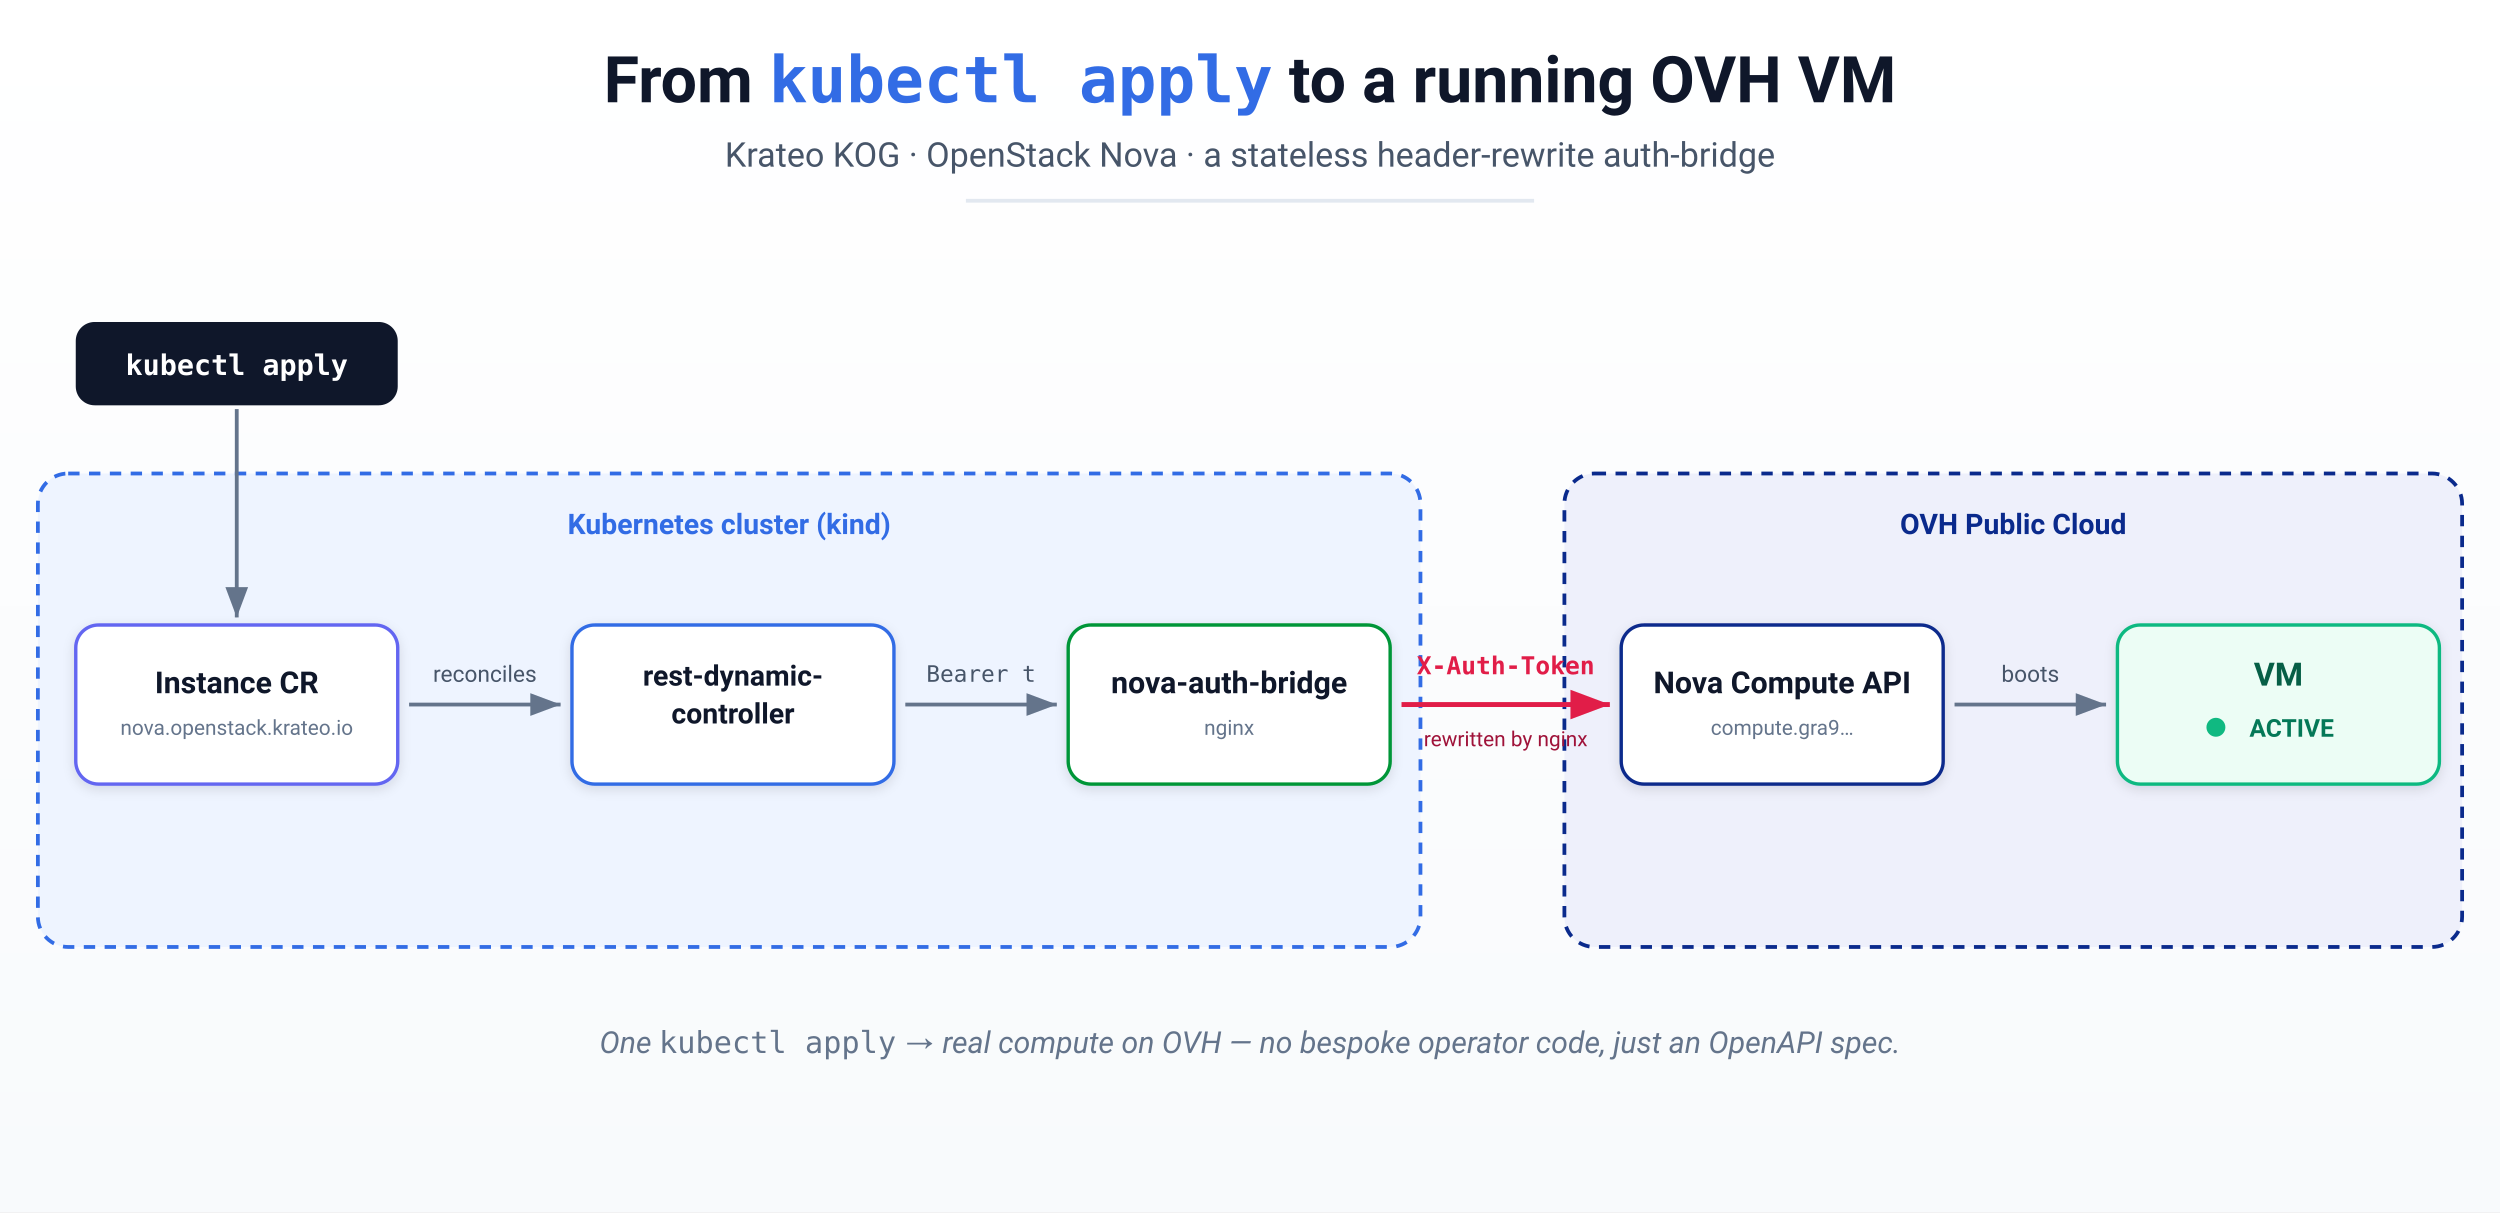
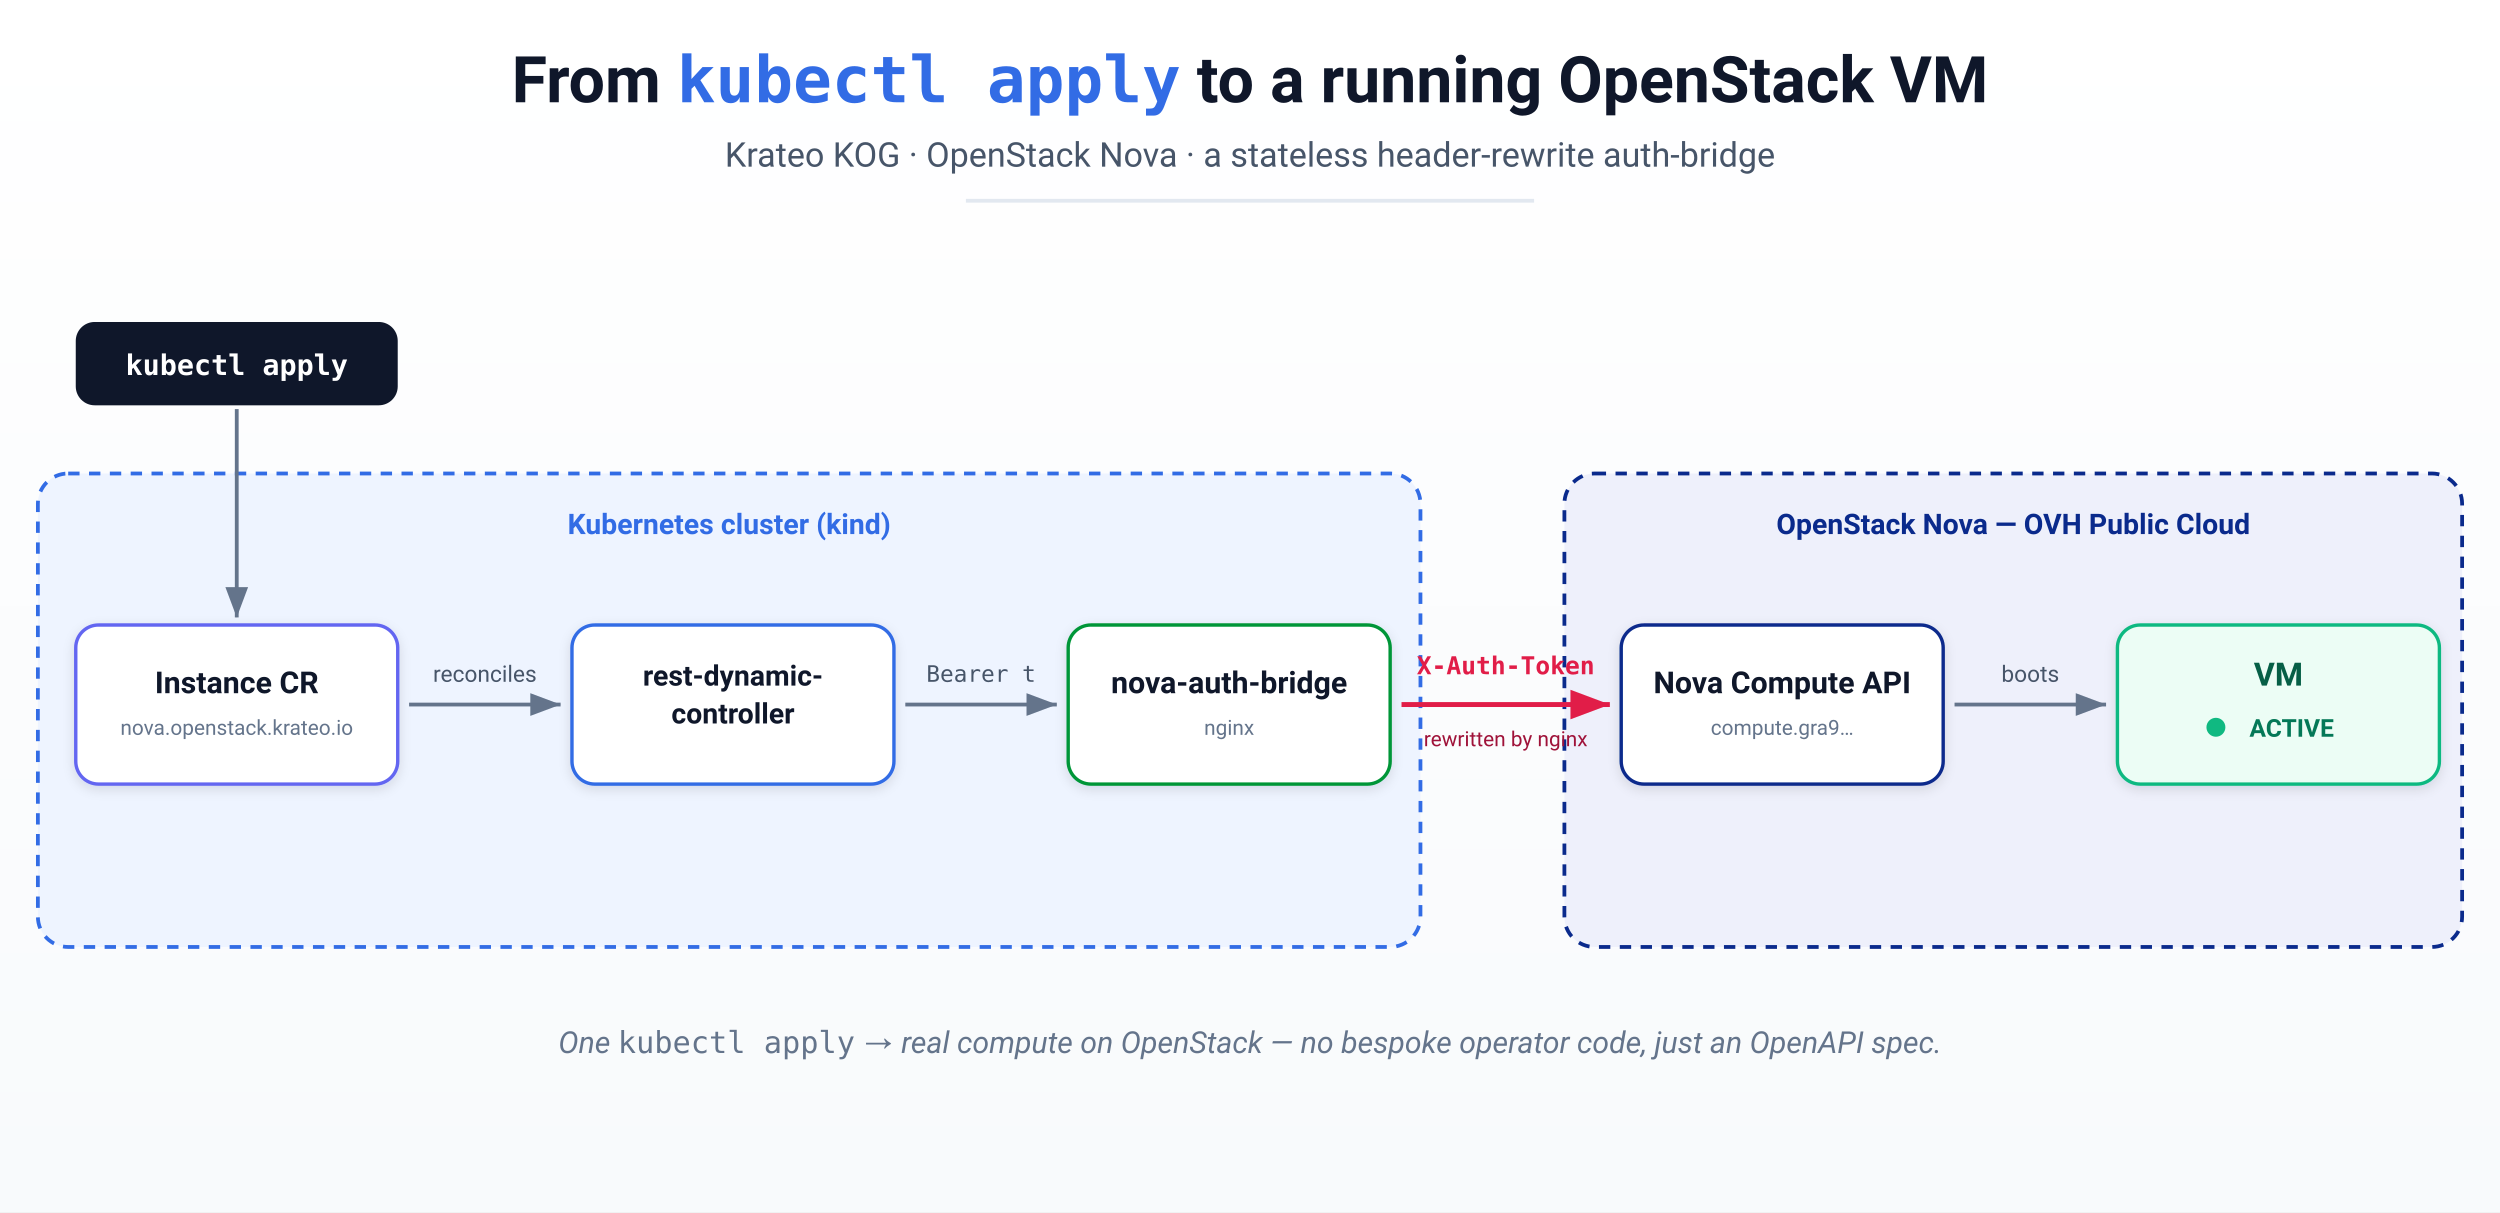
<svg xmlns="http://www.w3.org/2000/svg" viewBox="0 0 1320 640" font-family="-apple-system, BlinkMacSystemFont, 'Segoe UI', Roboto, Helvetica, Arial, sans-serif">
  <defs>
    <filter id="sh" x="-20%" y="-20%" width="140%" height="140%">
      <feDropShadow dx="0" dy="2" stdDeviation="3" flood-color="#0f172a" flood-opacity="0.12" />
    </filter>
    <marker id="arrow" markerWidth="10" markerHeight="10" refX="8" refY="3" orient="auto" markerUnits="strokeWidth">
      <path d="M0,0 L8,3 L0,6 Z" fill="#64748b" />
    </marker>
    <marker id="arrowRose" markerWidth="10" markerHeight="10" refX="8" refY="3" orient="auto" markerUnits="strokeWidth">
      <path d="M0,0 L8,3 L0,6 Z" fill="#e11d48" />
    </marker>
    <linearGradient id="bg" x1="0" y1="0" x2="0" y2="1">
      <stop offset="0" stop-color="#ffffff" />
      <stop offset="1" stop-color="#f8fafc" />
    </linearGradient>
  </defs>
  <rect x="0" y="0" width="1320" height="640" fill="url(#bg)" />
-   <text x="660" y="54" text-anchor="middle" font-size="34" font-weight="700" fill="#0f172a">From <tspan font-family="ui-monospace, SFMono-Regular, Menlo, monospace" fill="#326CE5">kubectl apply</tspan> to a running OVH VM</text>
+   <text x="660" y="54" text-anchor="middle" font-size="34" font-weight="700" fill="#0f172a">From <tspan font-family="ui-monospace, SFMono-Regular, Menlo, monospace" fill="#326CE5">kubectl apply</tspan> to a running OpenStack VM</text>
  <text x="660" y="88" text-anchor="middle" font-size="18" fill="#475569">Krateo KOG · OpenStack Nova · a stateless header-rewrite auth-bridge</text>
  <line x1="510" y1="106" x2="810" y2="106" stroke="#e2e8f0" stroke-width="2" />
  <rect x="20" y="250" width="730" height="250" rx="16" fill="#eef4ff" stroke="#326CE5" stroke-width="2" stroke-dasharray="6 5" />
  <text x="385" y="282" text-anchor="middle" font-size="15" font-weight="700" fill="#326CE5">Kubernetes cluster (kind)</text>
  <rect x="826" y="250" width="474" height="250" rx="16" fill="#eef0fb" stroke="#0a2a8c" stroke-width="2" stroke-dasharray="6 5" />
-   <text x="1063" y="282" text-anchor="middle" font-size="15" font-weight="700" fill="#0a2a8c">OVH Public Cloud</text>
+   <text x="1063" y="282" text-anchor="middle" font-size="15" font-weight="700" fill="#0a2a8c">OpenStack Nova — OVH Public Cloud</text>
  <rect x="40" y="170" width="170" height="44" rx="10" fill="#0f172a" />
  <text x="125" y="198" text-anchor="middle" font-size="15" font-weight="600" fill="#ffffff" font-family="ui-monospace, SFMono-Regular, Menlo, monospace">kubectl apply</text>
  <line x1="125" y1="216" x2="125" y2="326" stroke="#64748b" stroke-width="2" marker-end="url(#arrow)" />
  <rect x="40" y="330" width="170" height="84" rx="12" fill="#ffffff" stroke="#6366f1" stroke-width="1.8" filter="url(#sh)" />
  <text x="125" y="366" text-anchor="middle" font-size="16" font-weight="600" fill="#0f172a">Instance CR</text>
  <text x="125" y="388" text-anchor="middle" font-size="11" fill="#64748b">nova.openstack.krateo.io</text>
  <rect x="302" y="330" width="170" height="84" rx="12" fill="#ffffff" stroke="#326CE5" stroke-width="1.8" filter="url(#sh)" />
  <text x="387" y="362" text-anchor="middle" font-size="15" font-weight="600" fill="#0f172a">rest-dynamic-</text>
  <text x="387" y="382" text-anchor="middle" font-size="15" font-weight="600" fill="#0f172a">controller</text>
  <rect x="564" y="330" width="170" height="84" rx="12" fill="#ffffff" stroke="#009639" stroke-width="1.8" filter="url(#sh)" />
  <text x="649" y="366" text-anchor="middle" font-size="16" font-weight="600" fill="#0f172a">nova-auth-bridge</text>
  <text x="649" y="388" text-anchor="middle" font-size="11" fill="#64748b">nginx</text>
  <rect x="856" y="330" width="170" height="84" rx="12" fill="#ffffff" stroke="#0a2a8c" stroke-width="1.8" filter="url(#sh)" />
  <text x="941" y="366" text-anchor="middle" font-size="16" font-weight="600" fill="#0f172a">Nova Compute API</text>
  <text x="941" y="388" text-anchor="middle" font-size="11" fill="#64748b">compute.gra9…</text>
  <rect x="1118" y="330" width="170" height="84" rx="12" fill="#ecfdf5" stroke="#10b981" stroke-width="1.8" filter="url(#sh)" />
  <text x="1203" y="362" text-anchor="middle" font-size="17" font-weight="700" fill="#065f46">VM</text>
  <circle cx="1170" cy="384" r="5" fill="#10b981" />
  <text x="1210" y="389" text-anchor="middle" font-size="13" font-weight="600" fill="#047857">ACTIVE</text>
  <line x1="216" y1="372" x2="296" y2="372" stroke="#64748b" stroke-width="2" marker-end="url(#arrow)" />
  <text x="256" y="360" text-anchor="middle" font-size="12" fill="#475569">reconciles</text>
  <line x1="478" y1="372" x2="558" y2="372" stroke="#64748b" stroke-width="2" marker-end="url(#arrow)" />
  <text x="518" y="360" text-anchor="middle" font-size="12" fill="#475569" font-family="ui-monospace, SFMono-Regular, Menlo, monospace">Bearer t</text>
  <line x1="740" y1="372" x2="850" y2="372" stroke="#e11d48" stroke-width="2.6" marker-end="url(#arrowRose)" />
  <text x="795" y="356" text-anchor="middle" font-size="13" font-weight="700" fill="#e11d48" font-family="ui-monospace, SFMono-Regular, Menlo, monospace">X-Auth-Token</text>
  <text x="795" y="394" text-anchor="middle" font-size="11" fill="#9f1239">rewritten by nginx</text>
  <line x1="1032" y1="372" x2="1112" y2="372" stroke="#64748b" stroke-width="2" marker-end="url(#arrow)" />
  <text x="1072" y="360" text-anchor="middle" font-size="12" fill="#475569">boots</text>
-   <text x="660" y="556" text-anchor="middle" font-size="16" font-style="italic" fill="#64748b">One <tspan font-family="ui-monospace, SFMono-Regular, Menlo, monospace" font-style="normal">kubectl apply</tspan> → real compute on OVH — no bespoke operator code, just an OpenAPI spec.</text>
+   <text x="660" y="556" text-anchor="middle" font-size="16" font-style="italic" fill="#64748b">One <tspan font-family="ui-monospace, SFMono-Regular, Menlo, monospace" font-style="normal">kubectl apply</tspan> → real compute on OpenStack — no bespoke operator code, just an OpenAPI spec.</text>
</svg>
